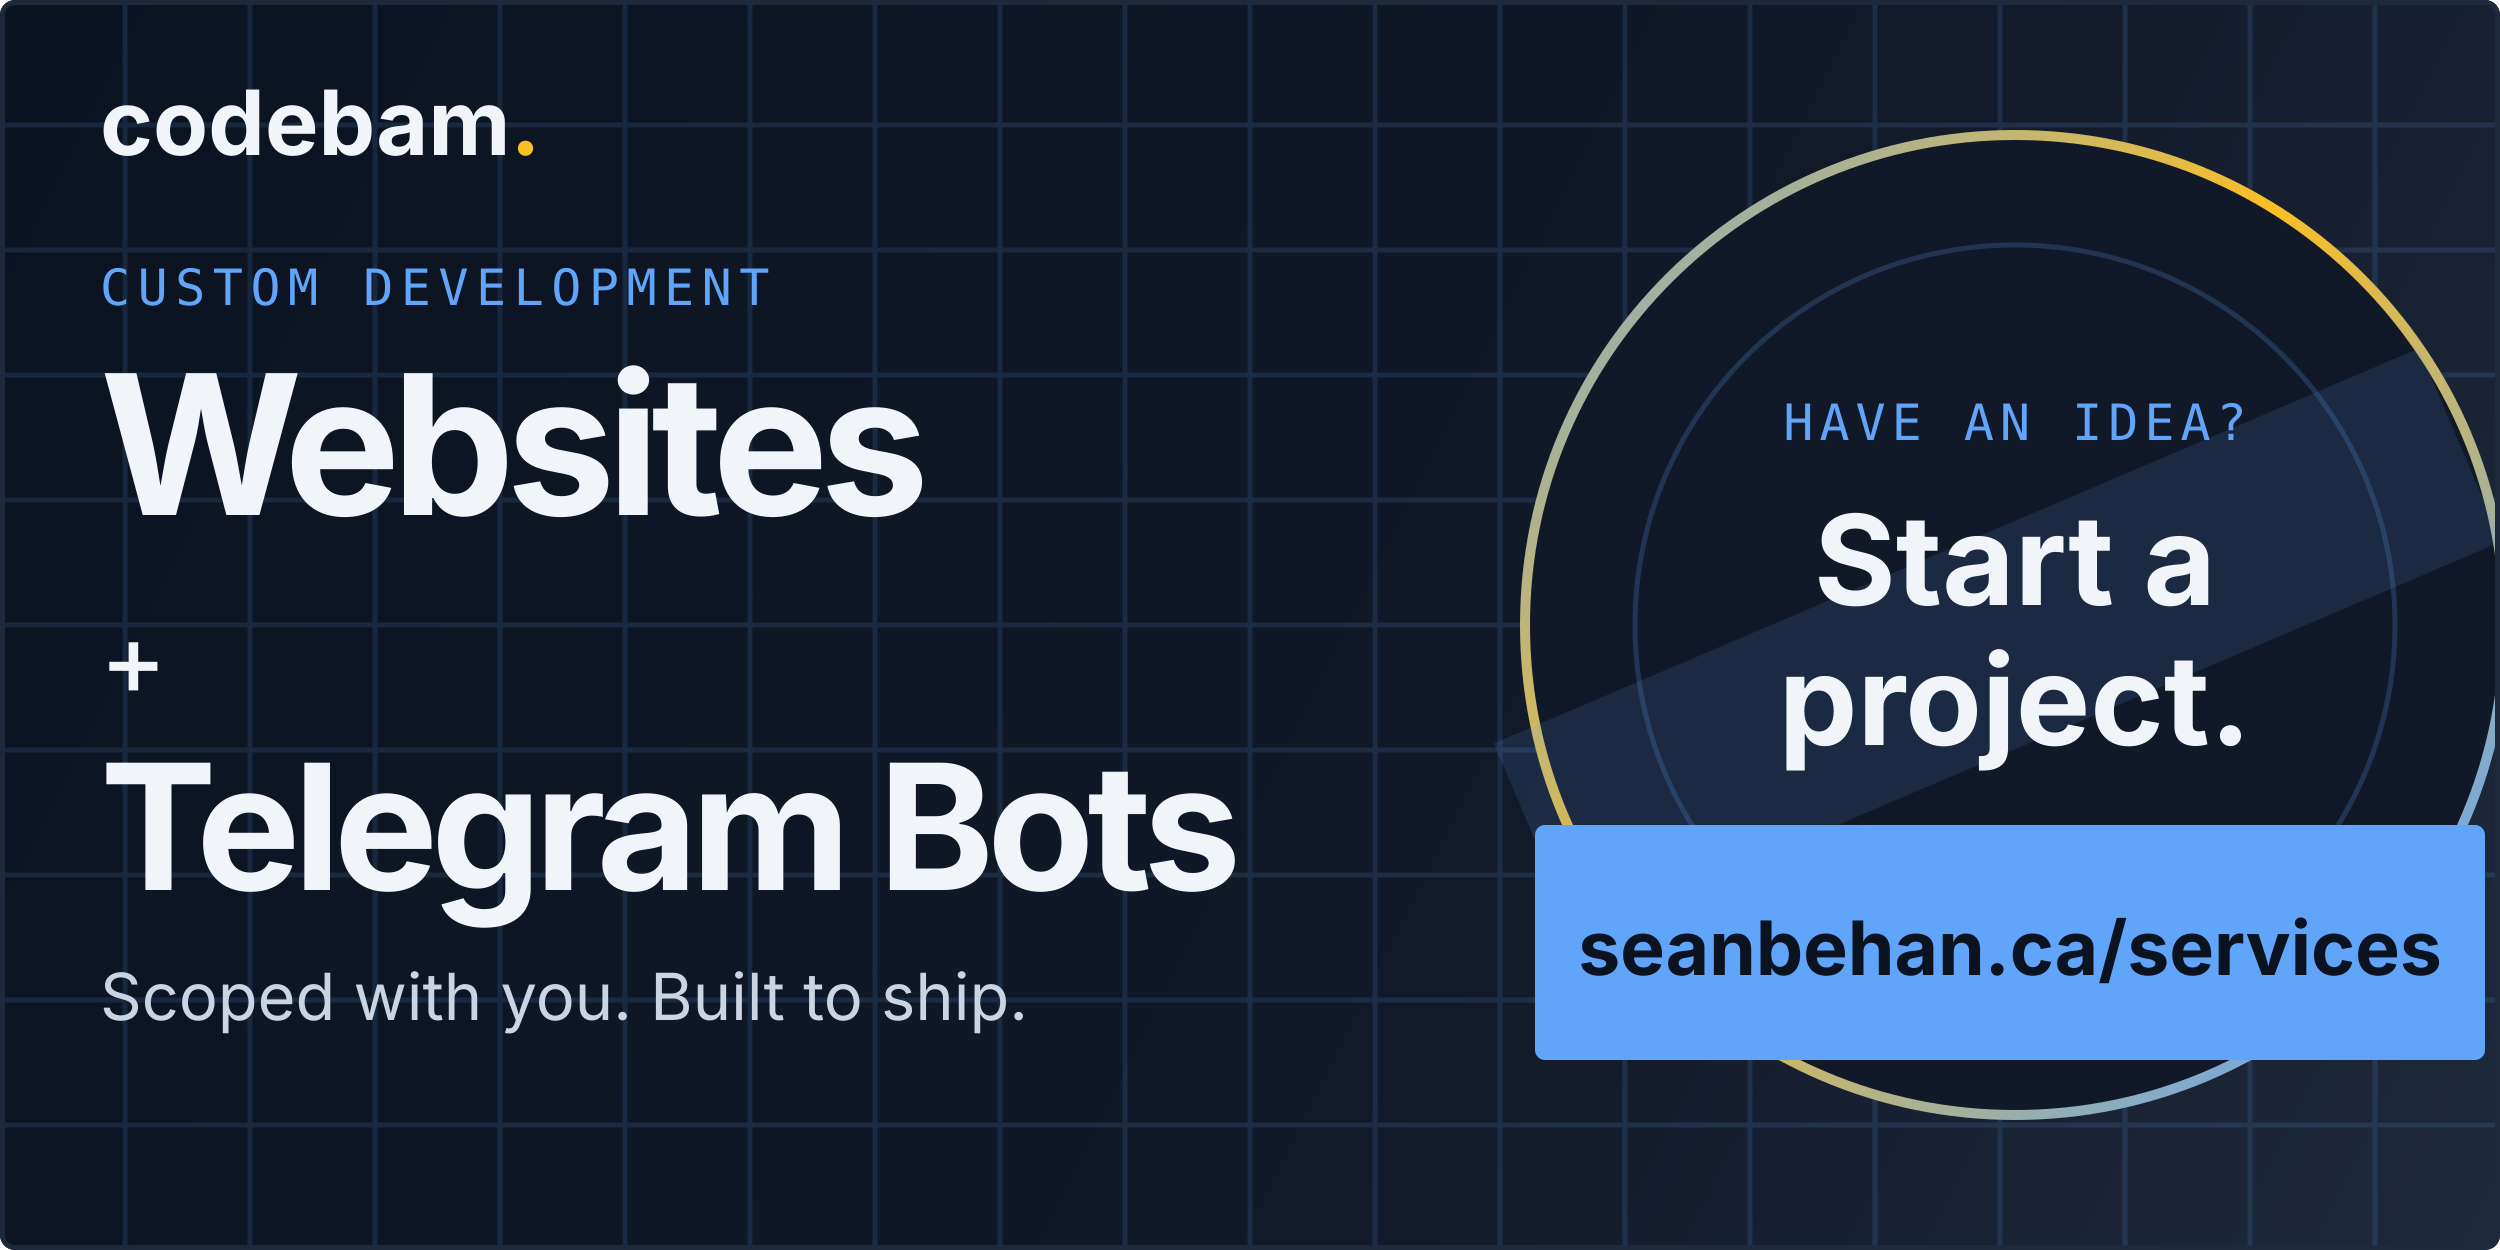
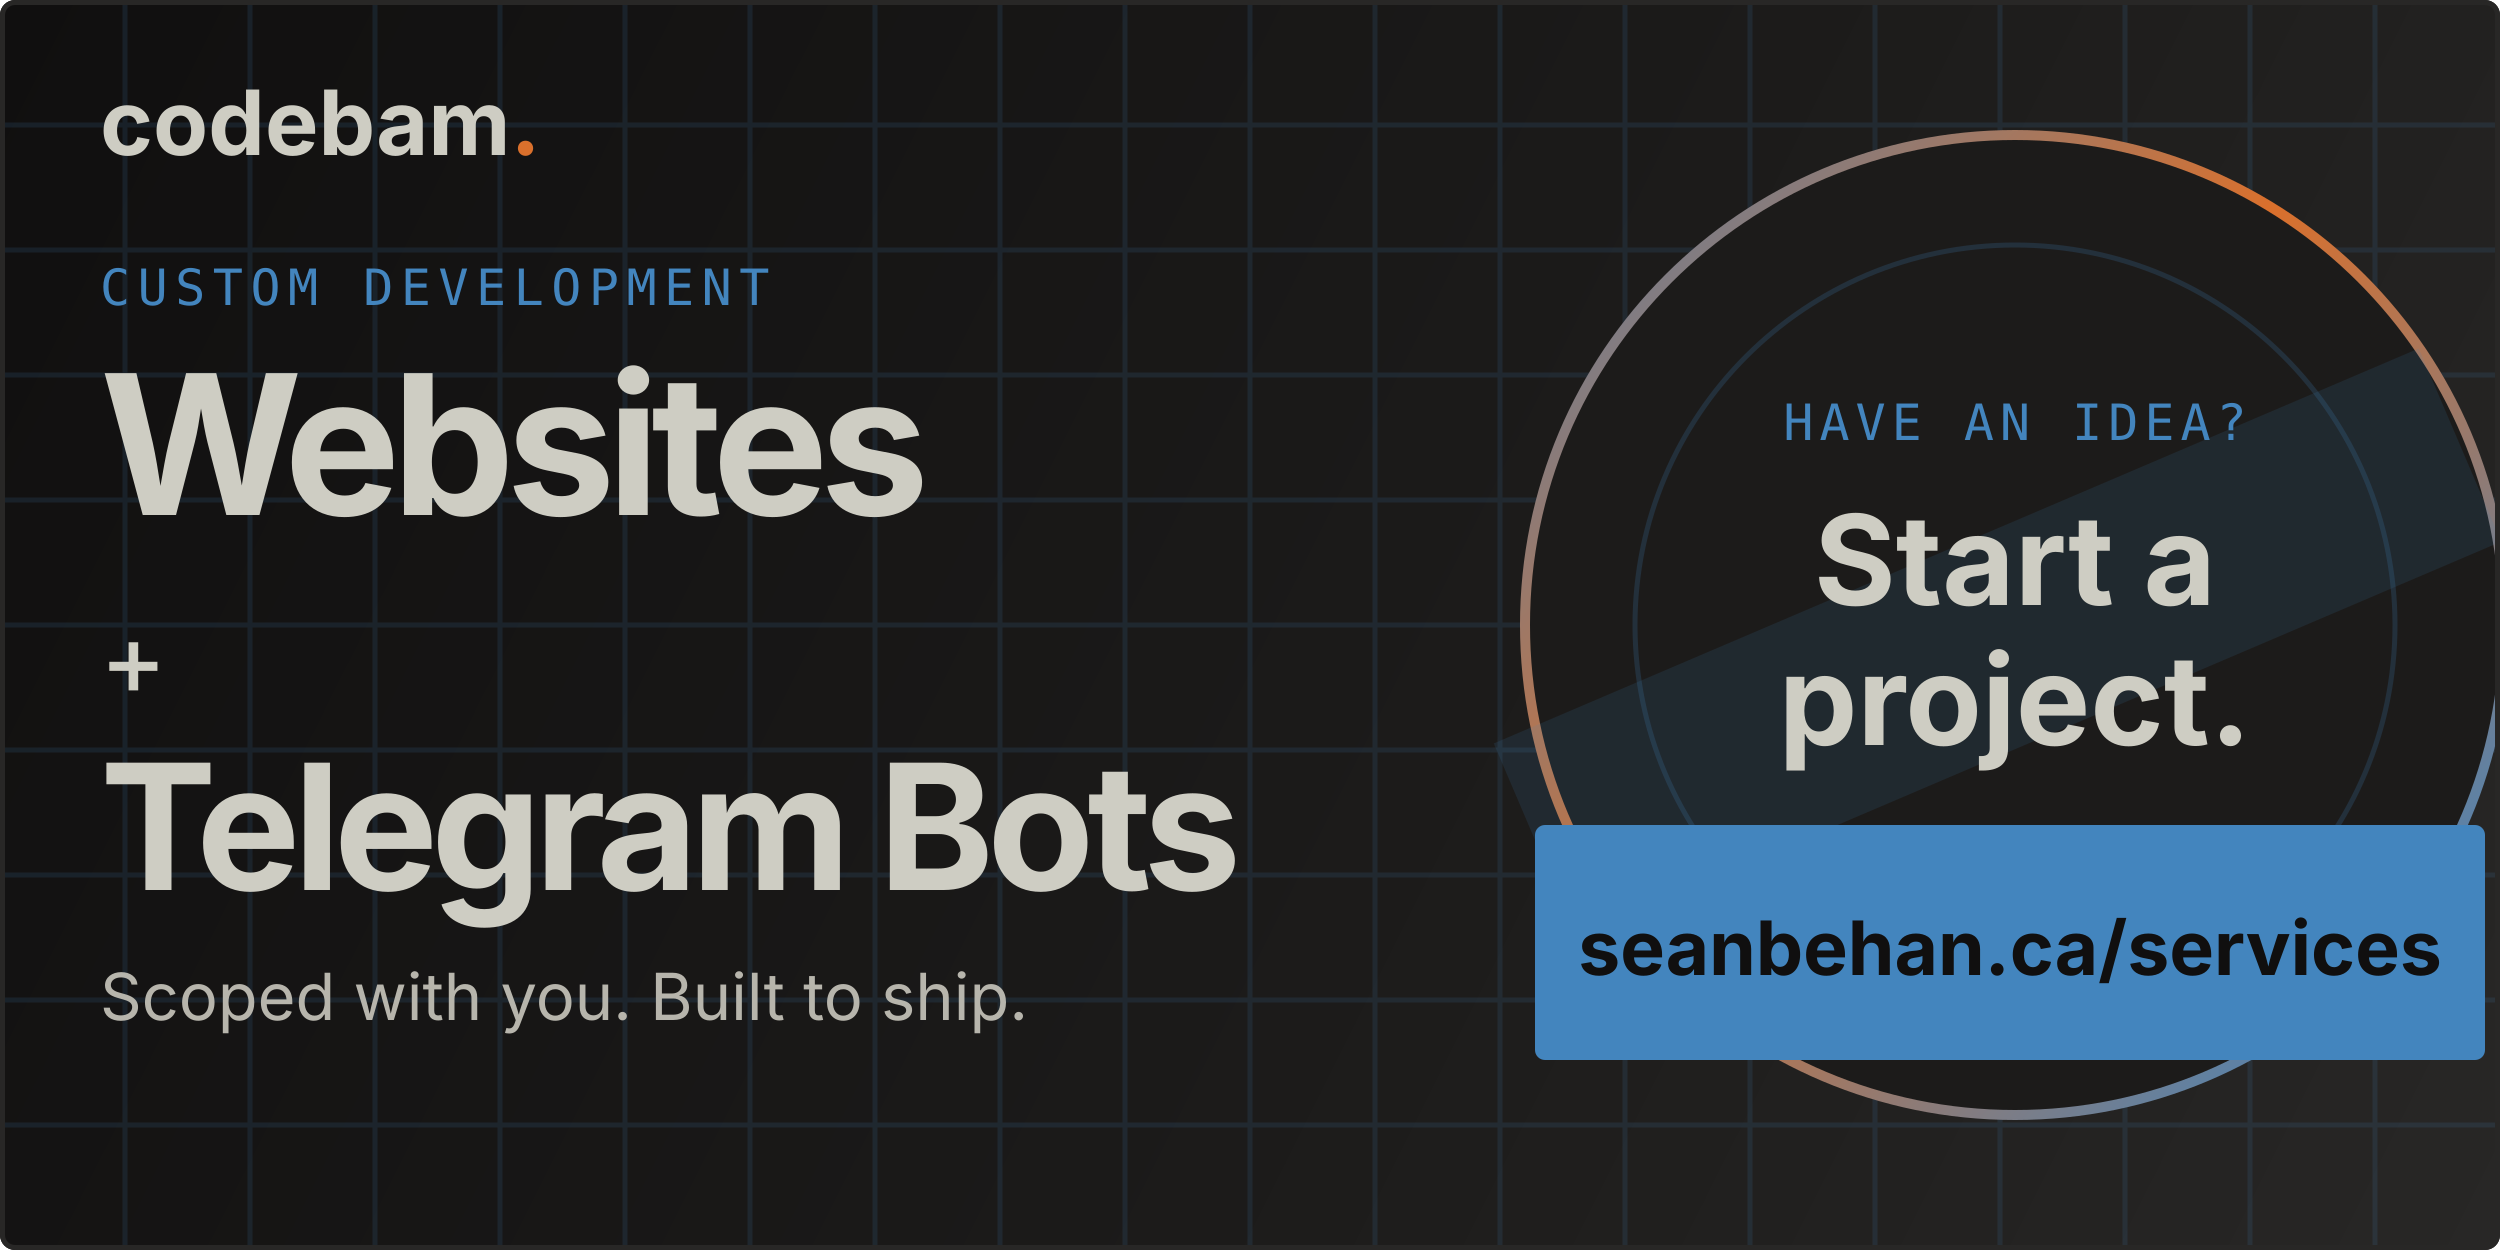
<svg xmlns="http://www.w3.org/2000/svg" width="500" height="250" viewBox="0 0 500 250" role="img" aria-labelledby="title desc">
  <defs>
    <linearGradient id="field" x1="0" y1="0" x2="500" y2="250" gradientUnits="userSpaceOnUse">
-       <stop stop-color="#0b1220" />
-       <stop offset="0.58" stop-color="#111827" />
-       <stop offset="1" stop-color="#1e293b" />
+       <stop stop-color="#100f0f" />
+       <stop offset="0.58" stop-color="#1c1b1a" />
+       <stop offset="1" stop-color="#282726" />
    </linearGradient>
    <linearGradient id="accent" x1="278" y1="33" x2="477" y2="217" gradientUnits="userSpaceOnUse">
-       <stop stop-color="#60a5fa" />
-       <stop offset="0.5" stop-color="#fbbf24" />
-       <stop offset="1" stop-color="#60a5fa" />
+       <stop stop-color="#4385be" />
+       <stop offset="0.5" stop-color="#da702c" />
+       <stop offset="1" stop-color="#4385be" />
    </linearGradient>
    <clipPath id="frame">
      <rect width="500" height="250" rx="3" />
    </clipPath>
  </defs>
  <g clip-path="url(#frame)">
    <rect width="500" height="250" fill="url(#field)" />
-     <g opacity="0.14" stroke="#60a5fa" stroke-width="1">
+     <g opacity="0.14" stroke="#4385be" stroke-width="1">
      <path d="M0 25h500M0 50h500M0 75h500M0 100h500M0 125h500M0 150h500M0 175h500M0 200h500M0 225h500" />
      <path d="M25 0v250M50 0v250M75 0v250M100 0v250M125 0v250M150 0v250M175 0v250M200 0v250M225 0v250M250 0v250M275 0v250M300 0v250M325 0v250M350 0v250M375 0v250M400 0v250M425 0v250M450 0v250M475 0v250" />
    </g>
-     <circle cx="403" cy="125" r="98" fill="#111827" stroke="url(#accent)" stroke-width="2" />
-     <circle cx="403" cy="125" r="76" fill="none" stroke="#60a5fa" stroke-opacity="0.2" />
-     <path d="M307 168 492 89" stroke="#60a5fa" stroke-opacity="0.13" stroke-width="42" />
-     <g fill="#f1f5f9" font-family="Inter, Arial, sans-serif">
-       <text x="20" y="31" font-size="18" font-weight="700">codebam<tspan fill="#fbbf24">.</tspan>
+     <circle cx="403" cy="125" r="98" fill="#1c1b1a" stroke="url(#accent)" stroke-width="2" />
+     <circle cx="403" cy="125" r="76" fill="none" stroke="#4385be" stroke-opacity="0.2" />
+     <path d="M307 168 492 89" stroke="#4385be" stroke-opacity="0.13" stroke-width="42" />
+     <g fill="#cecdc3" font-family="Inter, Arial, sans-serif">
+       <text x="20" y="31" font-size="18" font-weight="700">codebam<tspan fill="#da702c">.</tspan>
      </text>
-       <text x="20" y="61" fill="#60a5fa" font-family="monospace" font-size="10" letter-spacing="1.5">CUSTOM DEVELOPMENT</text>
+       <text x="20" y="61" fill="#4385be" font-family="monospace" font-size="10" letter-spacing="1.5">CUSTOM DEVELOPMENT</text>
      <text x="20" y="103" font-size="39" font-weight="750" letter-spacing="-1.7">Websites</text>
      <text x="20" y="139" font-size="20" font-weight="500">+</text>
      <text x="20" y="178" font-size="35" font-weight="750" letter-spacing="-1.4">Telegram Bots</text>
-       <text x="20" y="204" fill="#cbd5e1" font-size="13">Scoped with you. Built to ship.</text>
+       <text x="20" y="204" fill="#b7b5ac" font-size="13">Scoped with you. Built to ship.</text>
    </g>
-     <g fill="#f1f5f9" font-family="Inter, Arial, sans-serif" text-anchor="middle">
-       <text x="403" y="88" fill="#60a5fa" font-family="monospace" font-size="10" letter-spacing="1.2">HAVE AN IDEA?</text>
+     <g fill="#cecdc3" font-family="Inter, Arial, sans-serif" text-anchor="middle">
+       <text x="403" y="88" fill="#4385be" font-family="monospace" font-size="10" letter-spacing="1.2">HAVE AN IDEA?</text>
      <text x="403" y="121" font-size="25" font-weight="700">Start a</text>
      <text x="403" y="149" font-size="25" font-weight="700">project.</text>
    </g>
    <g transform="translate(307 165)">
-       <rect width="190" height="47" rx="2" fill="#60a5fa" />
-       <text x="95" y="30" fill="#0b1220" font-family="Inter, Arial, sans-serif" font-size="15" font-weight="700" text-anchor="middle">seanbehan.ca/services</text>
+       <rect width="190" height="47" rx="2" fill="#4385be" />
+       <text x="95" y="30" fill="#100f0f" font-family="Inter, Arial, sans-serif" font-size="15" font-weight="700" text-anchor="middle">seanbehan.ca/services</text>
    </g>
  </g>
-   <rect x="0.5" y="0.5" width="499" height="249" rx="2.5" fill="none" stroke="#1e293b" />
+   <rect x="0.5" y="0.5" width="499" height="249" rx="2.5" fill="none" stroke="#282726" />
</svg>
